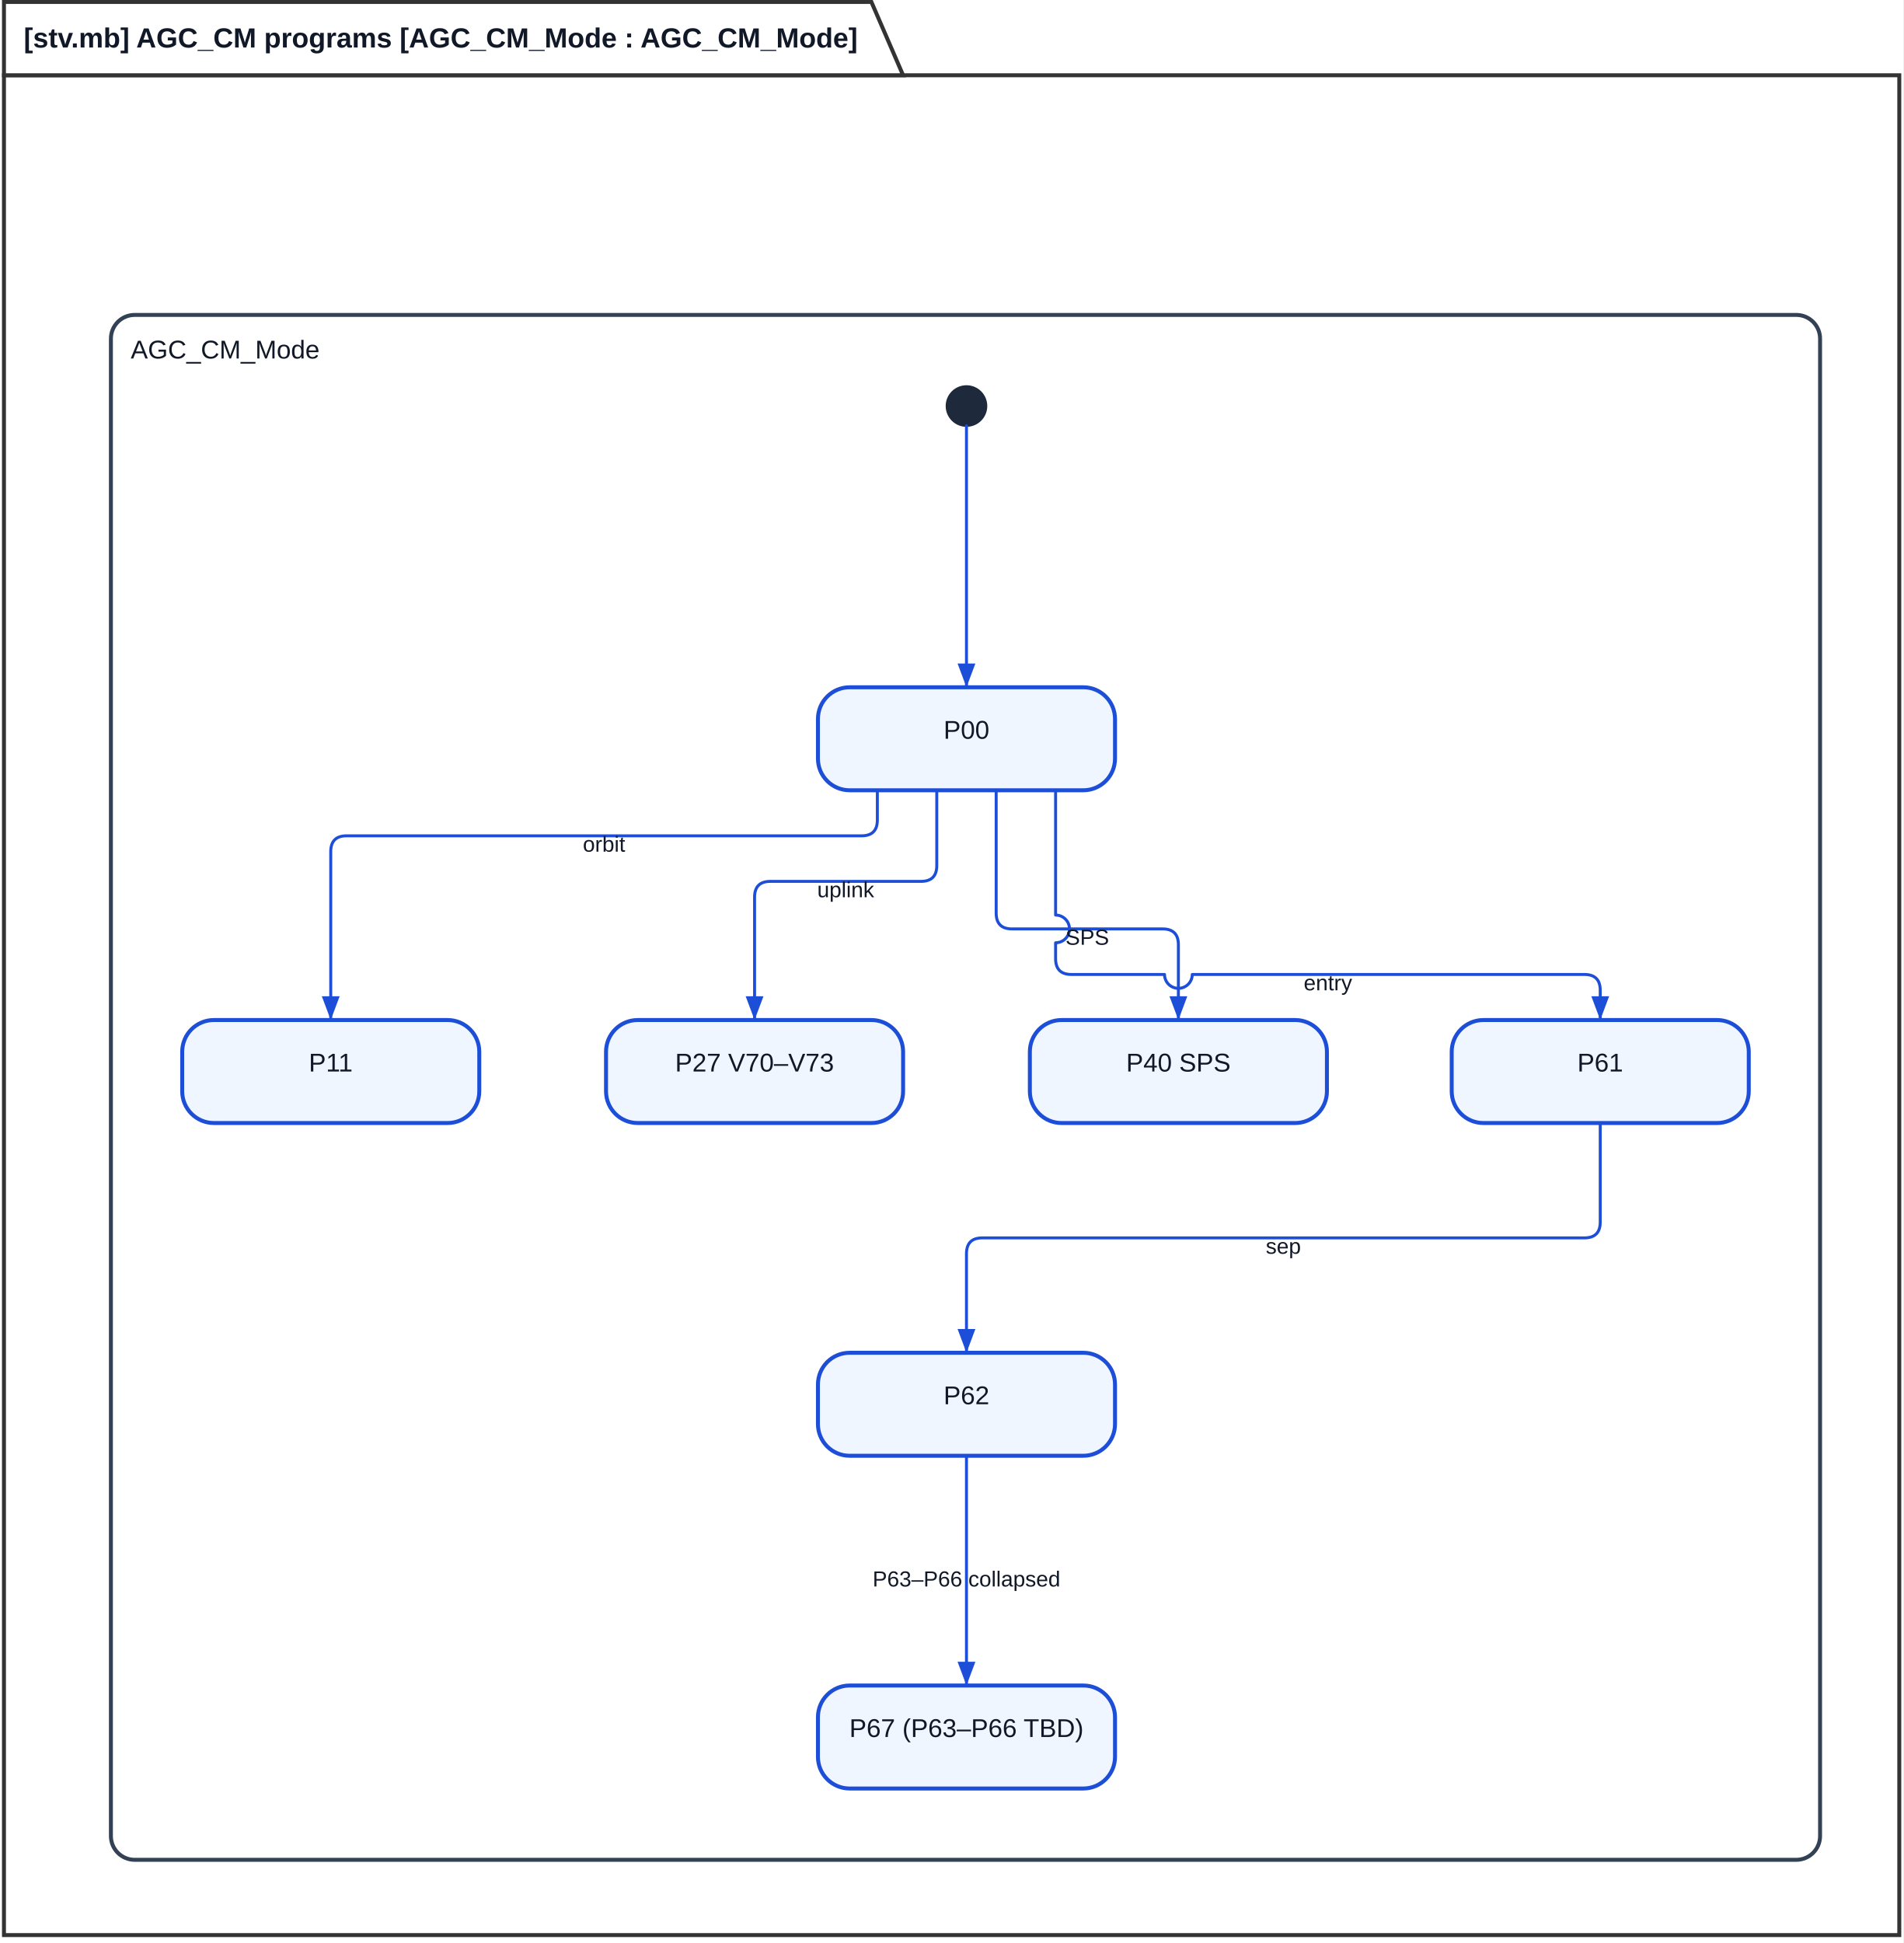
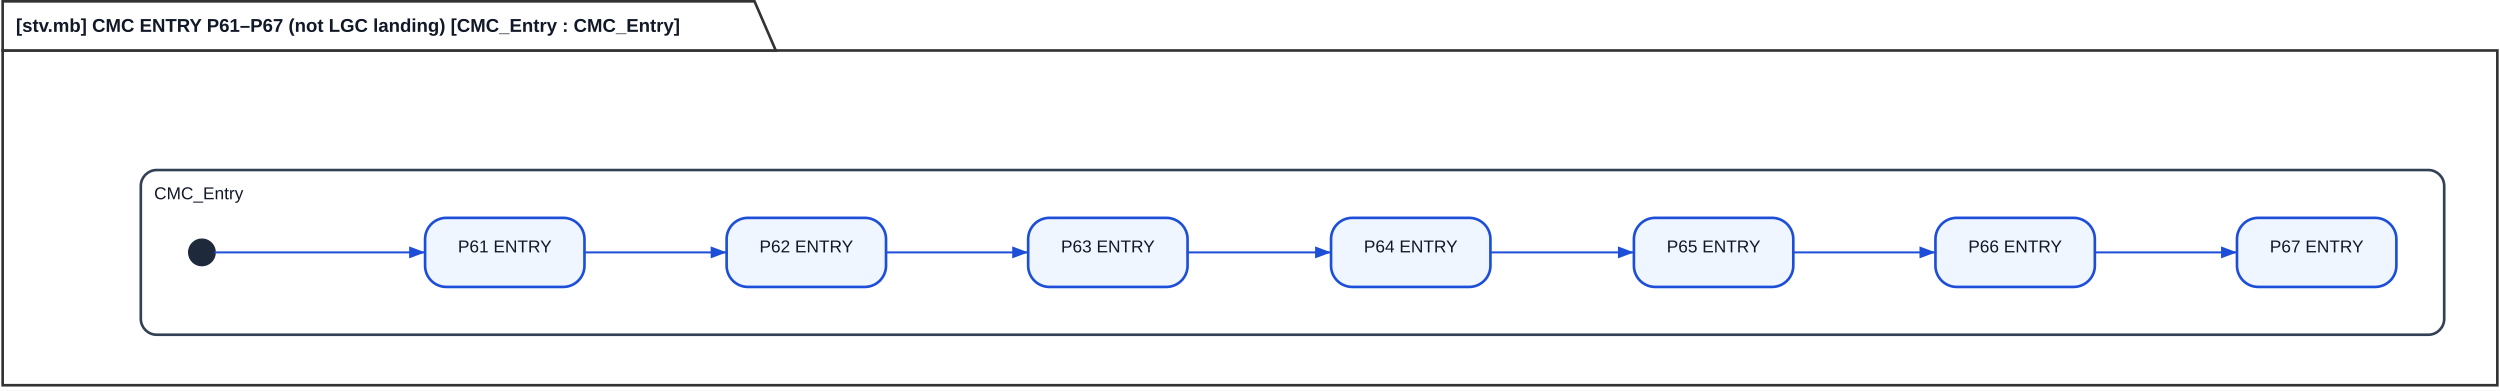
- <svg xmlns="http://www.w3.org/2000/svg" width="961" height="981" viewBox="0 0 961 981">
+ <svg xmlns="http://www.w3.org/2000/svg" width="1882" height="294" viewBox="0 0 1882 294">
  <defs>
    <style>text{font-family:Arial,Helvetica,sans-serif;fill:#111827}.label{font-size:13px}.small{font-size:11px}.header{font-size:14px;font-weight:600}</style>
    <marker id="arrow" markerWidth="8" markerHeight="6" refX="8" refY="3" orient="auto">
      <polygon points="0 0,8 3,0 6" fill="#1D4ED8" />
    </marker>
    <marker id="arrow-dark" markerWidth="8" markerHeight="6" refX="8" refY="3" orient="auto">
      <polygon points="0 0,8 3,0 6" fill="#334155" />
    </marker>
    <marker id="composition" markerWidth="12" markerHeight="12" refX="0" refY="6" orient="auto" markerUnits="strokeWidth">
      <polygon points="0 6,6 0,12 6,6 12" fill="#111827" stroke="#111827" />
    </marker>
  </defs>
-   <rect x="0" y="0" width="961" height="981" fill="#FFFFFF" />
-   <rect x="2" y="38" width="957" height="939" fill="none" stroke="#333333" stroke-width="2" />
-   <path d="M 2 1 H 440 L 456 38 H 2 Z" fill="#FFFFFF" stroke="#333333" stroke-width="2" />
-   <text class="header" x="12" y="24">[stv.mb] AGC_CM programs [AGC_CM_Mode : AGC_CM_Mode]</text>
-   <rect x="2" y="38" width="957" height="941" fill="none" stroke="#333333" stroke-width="0" />
+   <rect x="0" y="0" width="1882" height="294" fill="#FFFFFF" />
+   <rect x="2" y="38" width="1878" height="252" fill="none" stroke="#333333" stroke-width="2" />
+   <path d="M 2 1 H 568 L 584 38 H 2 Z" fill="#FFFFFF" stroke="#333333" stroke-width="2" />
+   <text class="header" x="12" y="24">[stv.mb] CMC ENTRY P61–P67 (not LGC landing) [CMC_Entry : CMC_Entry]</text>
+   <rect x="2" y="38" width="1878" height="254" fill="none" stroke="#333333" stroke-width="0" />
  <g transform="translate(2,40)">
-     <rect id="boundary" x="54" y="119" width="863" height="780" rx="12" fill="#FFFFFF" stroke="#334155" stroke-width="2" />
-     <text class="label" x="64" y="141">AGC_CM_Mode</text>
-     <circle id="initial" cx="486" cy="165" r="10" fill="#1E293B" stroke="#1E293B" stroke-width="1" />
-     <rect id="p00" x="411" y="307" width="150" height="52" rx="16" fill="#EFF6FF" stroke="#1D4ED8" stroke-width="2" />
-     <text class="label" text-anchor="middle" x="486" y="333">P00</text>
-     <rect id="p11" x="90" y="475" width="150" height="52" rx="16" fill="#EFF6FF" stroke="#1D4ED8" stroke-width="2" />
-     <text class="label" text-anchor="middle" x="165" y="501">P11</text>
-     <rect id="p27" x="304" y="475" width="150" height="52" rx="16" fill="#EFF6FF" stroke="#1D4ED8" stroke-width="2" />
-     <text class="label" text-anchor="middle" x="379" y="501">P27 V70–V73</text>
-     <rect id="p40" x="518" y="475" width="150" height="52" rx="16" fill="#EFF6FF" stroke="#1D4ED8" stroke-width="2" />
-     <text class="label" text-anchor="middle" x="593" y="501">P40 SPS</text>
-     <rect id="p61" x="731" y="475" width="150" height="52" rx="16" fill="#EFF6FF" stroke="#1D4ED8" stroke-width="2" />
-     <text class="label" text-anchor="middle" x="806" y="501">P61</text>
-     <rect id="p62" x="411" y="643" width="150" height="52" rx="16" fill="#EFF6FF" stroke="#1D4ED8" stroke-width="2" />
-     <text class="label" text-anchor="middle" x="486" y="669">P62</text>
-     <rect id="p67" x="411" y="811" width="150" height="52" rx="16" fill="#EFF6FF" stroke="#1D4ED8" stroke-width="2" />
-     <text class="label" text-anchor="middle" x="486" y="837">P67 (P63–P66 TBD)</text>
-     <path d="M 486,175 L 486,307" fill="none" stroke="#1D4ED8" stroke-width="1.5" stroke-linejoin="round" stroke-linecap="round" marker-end="url(#arrow)" />
-     <path d="M 441,359 L 441,374 Q 441,382 433,382 L 173,382 Q 165,382 165,390 L 165,475" fill="none" stroke="#1D4ED8" stroke-width="1.5" stroke-linejoin="round" stroke-linecap="round" marker-end="url(#arrow)" />
-     <path d="M 471,359 L 471,397 Q 471,405 463,405 L 387,405 Q 379,405 379,413 L 379,475" fill="none" stroke="#1D4ED8" stroke-width="1.5" stroke-linejoin="round" stroke-linecap="round" marker-end="url(#arrow)" />
-     <path d="M 501,359 L 501,421 Q 501,429 509,429 L 585,429 Q 593,429 593,437 L 593,475" fill="none" stroke="#1D4ED8" stroke-width="1.5" stroke-linejoin="round" stroke-linecap="round" marker-end="url(#arrow)" />
-     <path d="M 531,359 L 531,422 A 7 7 0 0 1 531,436 L 531,444 Q 531,452 539,452 L 586,452 A 7 7 0 0 0 600,452 L 798,452 Q 806,452 806,460 L 806,475" fill="none" stroke="#1D4ED8" stroke-width="1.5" stroke-linejoin="round" stroke-linecap="round" marker-end="url(#arrow)" />
-     <path d="M 806,527 L 806,577 Q 806,585 798,585 L 494,585 Q 486,585 486,593 L 486,643" fill="none" stroke="#1D4ED8" stroke-width="1.5" stroke-linejoin="round" stroke-linecap="round" marker-end="url(#arrow)" />
-     <path d="M 486,695 L 486,811" fill="none" stroke="#1D4ED8" stroke-width="1.5" stroke-linejoin="round" stroke-linecap="round" marker-end="url(#arrow)" />
-     <text class="small" text-anchor="middle" x="303" y="390">orbit</text>
-     <text class="small" text-anchor="middle" x="425" y="413">uplink</text>
-     <text class="small" text-anchor="middle" x="547" y="437">SPS</text>
-     <text class="small" text-anchor="middle" x="668.5" y="460">entry</text>
-     <text class="small" text-anchor="middle" x="646" y="593">sep</text>
-     <text class="small" text-anchor="middle" x="486" y="761">P63–P66 collapsed</text>
+     <rect id="boundary" x="104" y="88" width="1734" height="124" rx="12" fill="#FFFFFF" stroke="#334155" stroke-width="2" />
+     <text class="label" x="114" y="110">CMC_Entry</text>
+     <circle id="initial" cx="150" cy="150" r="10" fill="#1E293B" stroke="#1E293B" stroke-width="1" />
+     <rect id="p61" x="318" y="124" width="120" height="52" rx="16" fill="#EFF6FF" stroke="#1D4ED8" stroke-width="2" />
+     <text class="label" text-anchor="middle" x="378" y="150">P61 ENTRY</text>
+     <rect id="p62" x="545" y="124" width="120" height="52" rx="16" fill="#EFF6FF" stroke="#1D4ED8" stroke-width="2" />
+     <text class="label" text-anchor="middle" x="605" y="150">P62 ENTRY</text>
+     <rect id="p63" x="772" y="124" width="120" height="52" rx="16" fill="#EFF6FF" stroke="#1D4ED8" stroke-width="2" />
+     <text class="label" text-anchor="middle" x="832" y="150">P63 ENTRY</text>
+     <rect id="p64" x="1000" y="124" width="120" height="52" rx="16" fill="#EFF6FF" stroke="#1D4ED8" stroke-width="2" />
+     <text class="label" text-anchor="middle" x="1060" y="150">P64 ENTRY</text>
+     <rect id="p65" x="1228" y="124" width="120" height="52" rx="16" fill="#EFF6FF" stroke="#1D4ED8" stroke-width="2" />
+     <text class="label" text-anchor="middle" x="1288" y="150">P65 ENTRY</text>
+     <rect id="p66" x="1455" y="124" width="120" height="52" rx="16" fill="#EFF6FF" stroke="#1D4ED8" stroke-width="2" />
+     <text class="label" text-anchor="middle" x="1515" y="150">P66 ENTRY</text>
+     <rect id="p67" x="1682" y="124" width="120" height="52" rx="16" fill="#EFF6FF" stroke="#1D4ED8" stroke-width="2" />
+     <text class="label" text-anchor="middle" x="1742" y="150">P67 ENTRY</text>
+     <path d="M 160,150 L 318,150" fill="none" stroke="#1D4ED8" stroke-width="1.5" stroke-linejoin="round" stroke-linecap="round" marker-end="url(#arrow)" />
+     <path d="M 438,150 L 545,150" fill="none" stroke="#1D4ED8" stroke-width="1.5" stroke-linejoin="round" stroke-linecap="round" marker-end="url(#arrow)" />
+     <path d="M 665,150 L 772,150" fill="none" stroke="#1D4ED8" stroke-width="1.5" stroke-linejoin="round" stroke-linecap="round" marker-end="url(#arrow)" />
+     <path d="M 892,150 L 1000,150" fill="none" stroke="#1D4ED8" stroke-width="1.5" stroke-linejoin="round" stroke-linecap="round" marker-end="url(#arrow)" />
+     <path d="M 1120,150 L 1228,150" fill="none" stroke="#1D4ED8" stroke-width="1.5" stroke-linejoin="round" stroke-linecap="round" marker-end="url(#arrow)" />
+     <path d="M 1348,150 L 1455,150" fill="none" stroke="#1D4ED8" stroke-width="1.5" stroke-linejoin="round" stroke-linecap="round" marker-end="url(#arrow)" />
+     <path d="M 1575,150 L 1682,150" fill="none" stroke="#1D4ED8" stroke-width="1.5" stroke-linejoin="round" stroke-linecap="round" marker-end="url(#arrow)" />
  </g>
</svg>
